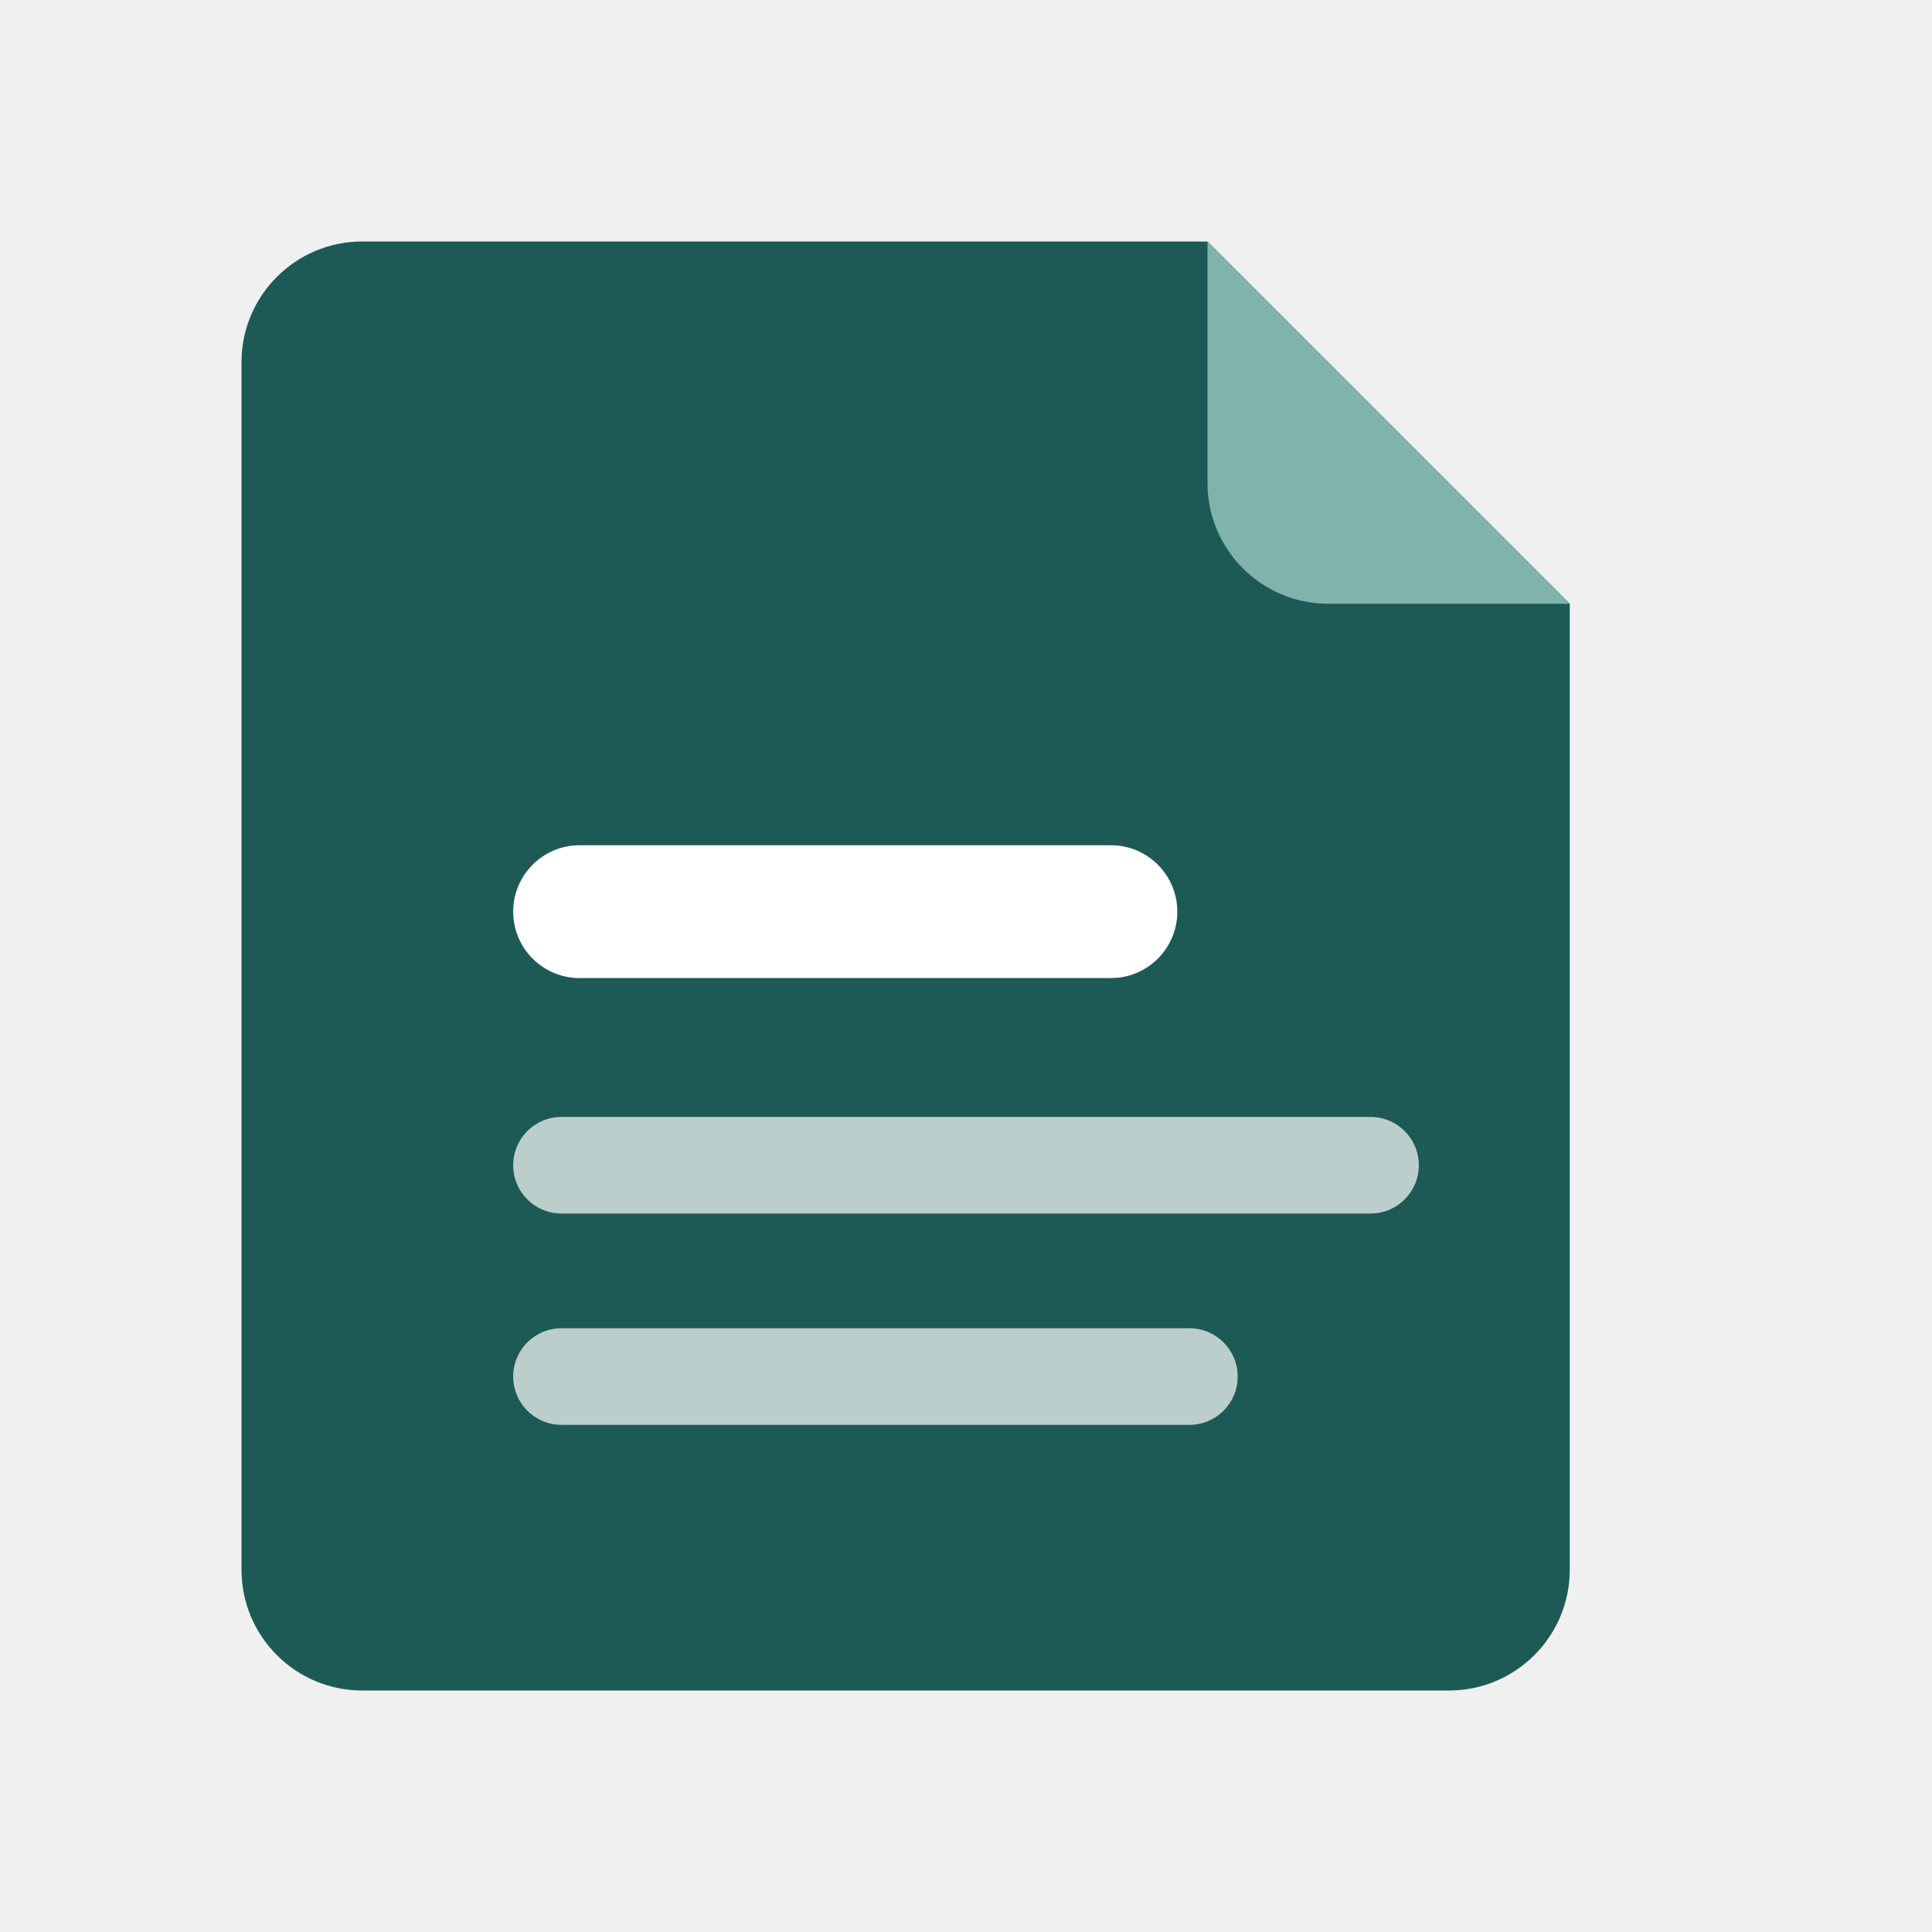
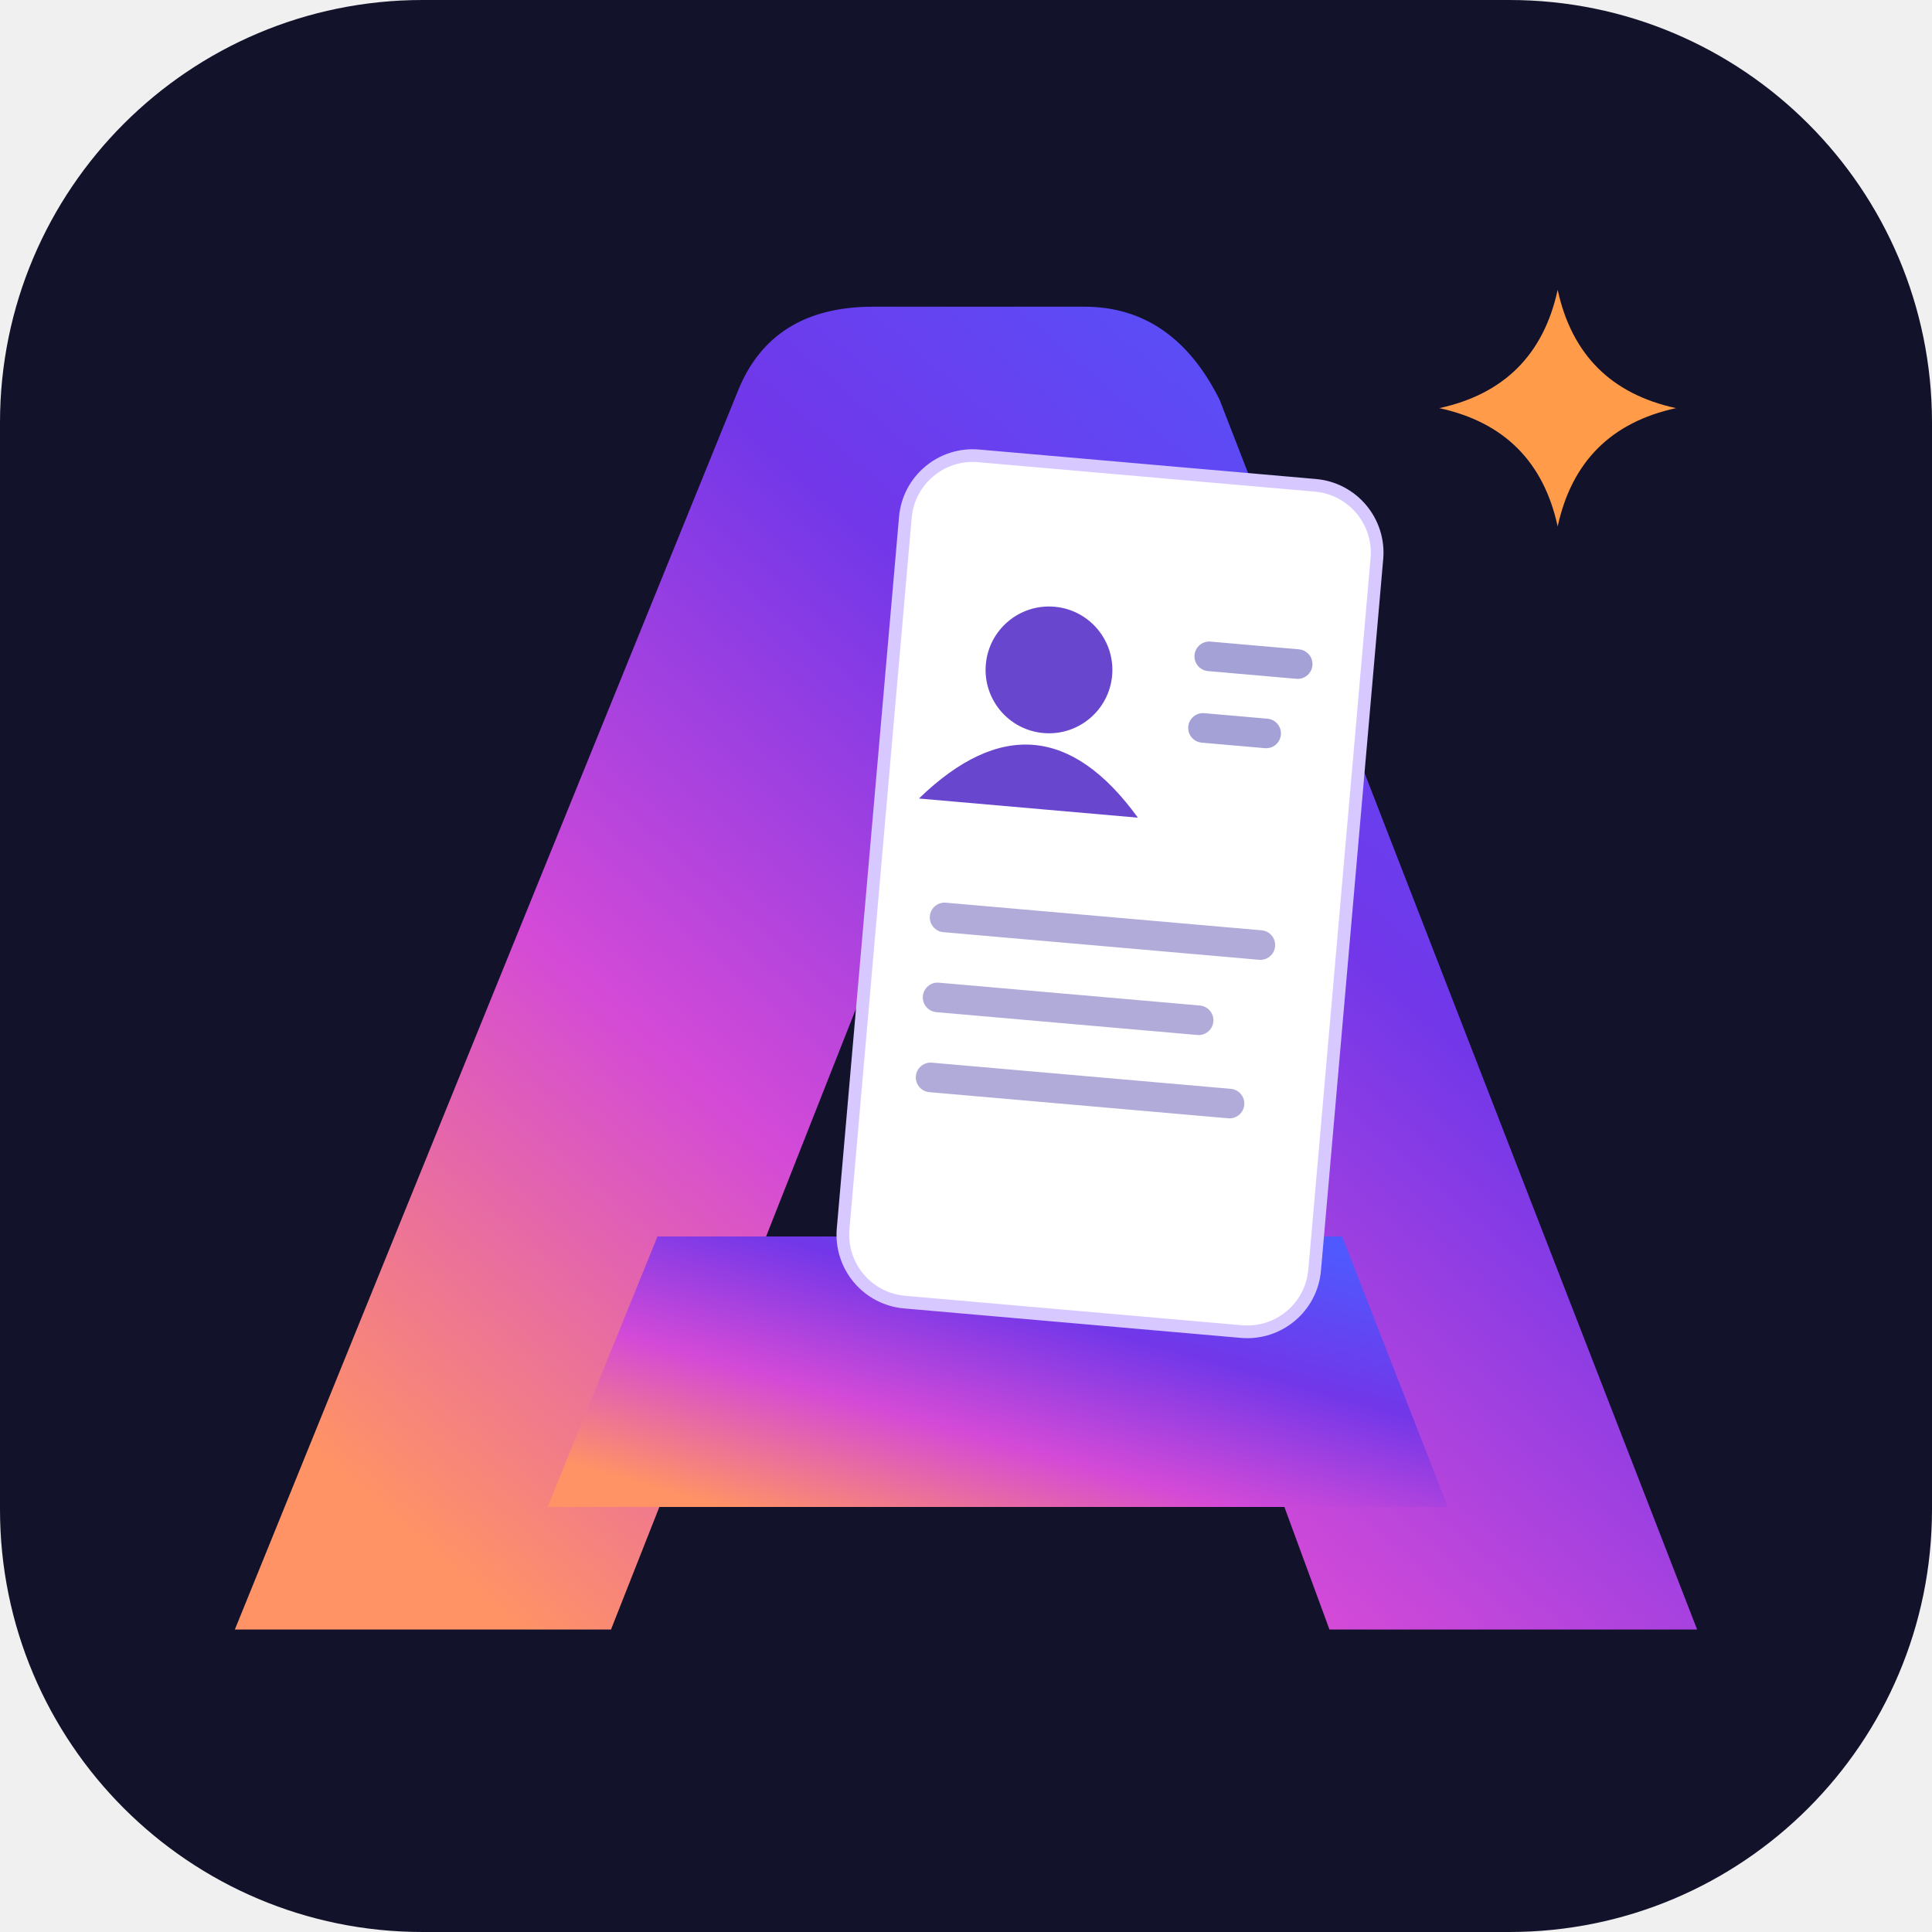
- <svg xmlns="http://www.w3.org/2000/svg" viewBox="0 0 32 32">
-   <path d="M6 4h14l6 6v16a2 2 0 0 1-2 2H6a2 2 0 0 1-2-2V6a2 2 0 0 1 2-2Z" fill="#1e5a55" />
-   <path d="M20 4v4a2 2 0 0 0 2 2h4" fill="#7fb3ab" />
-   <rect x="8.5" y="14" width="11" height="2.2" rx="1.1" fill="#fff" />
-   <rect x="8.5" y="18.5" width="15" height="1.6" rx=".8" fill="#fff" fill-opacity=".7" />
-   <rect x="8.5" y="22" width="12" height="1.6" rx=".8" fill="#fff" fill-opacity=".7" />
+ <svg xmlns="http://www.w3.org/2000/svg" viewBox="0 0 512 512">
+   <rect width="512" height="512" rx="112" fill="#12122B" />
+   <defs>
+     <linearGradient id="ribbon" x1=".12" y1=".93" x2=".92" y2=".08">
+       <stop offset="0" stop-color="#FF9365" />
+       <stop offset=".33" stop-color="#D44AD7" />
+       <stop offset=".66" stop-color="#7137E9" />
+       <stop offset="1" stop-color="#4E5AFF" />
+     </linearGradient>
+   </defs>
+   <g transform="translate(256 256) scale(1.12) translate(-259 -243)">
+     <path d="M86 400 L205 107 Q213 87 237 87 L287 87 Q308 87 319 109 L432 400 L345 400 L263 177 L175 400 Z" fill="url(#ribbon)" />
+     <path d="M186 307 L348 307 L373 371 L160 371 Z" fill="url(#ribbon)" />
+     <g transform="rotate(5 288 238)">
+       <rect x="236" y="125" width="112" height="201" rx="16" fill="#FFFFFF" stroke="#D7C8FF" stroke-width="3" />
+       <circle cx="273" cy="174" r="15" fill="#6846CD" />
+       <path d="M245 207 Q271 177 297 207" fill="#6846CD" />
+       <rect x="307" y="164" width="28" height="7" rx="3.5" fill="#A4A1D7" />
+       <rect x="307" y="181" width="22" height="7" rx="3.5" fill="#A4A1D7" />
+       <rect x="250" y="231" width="82" height="7" rx="3.5" fill="#B0ABD8" />
+       <rect x="250" y="250" width="69" height="7" rx="3.5" fill="#B0ABD8" />
+       <rect x="250" y="269" width="78" height="7" rx="3.5" fill="#B0ABD8" />
+     </g>
+     <path d="M399 83 Q404 106 427 111 Q404 116 399 139 Q394 116 371 111 Q394 106 399 83Z" fill="#FF9B49" />
+   </g>
</svg>
